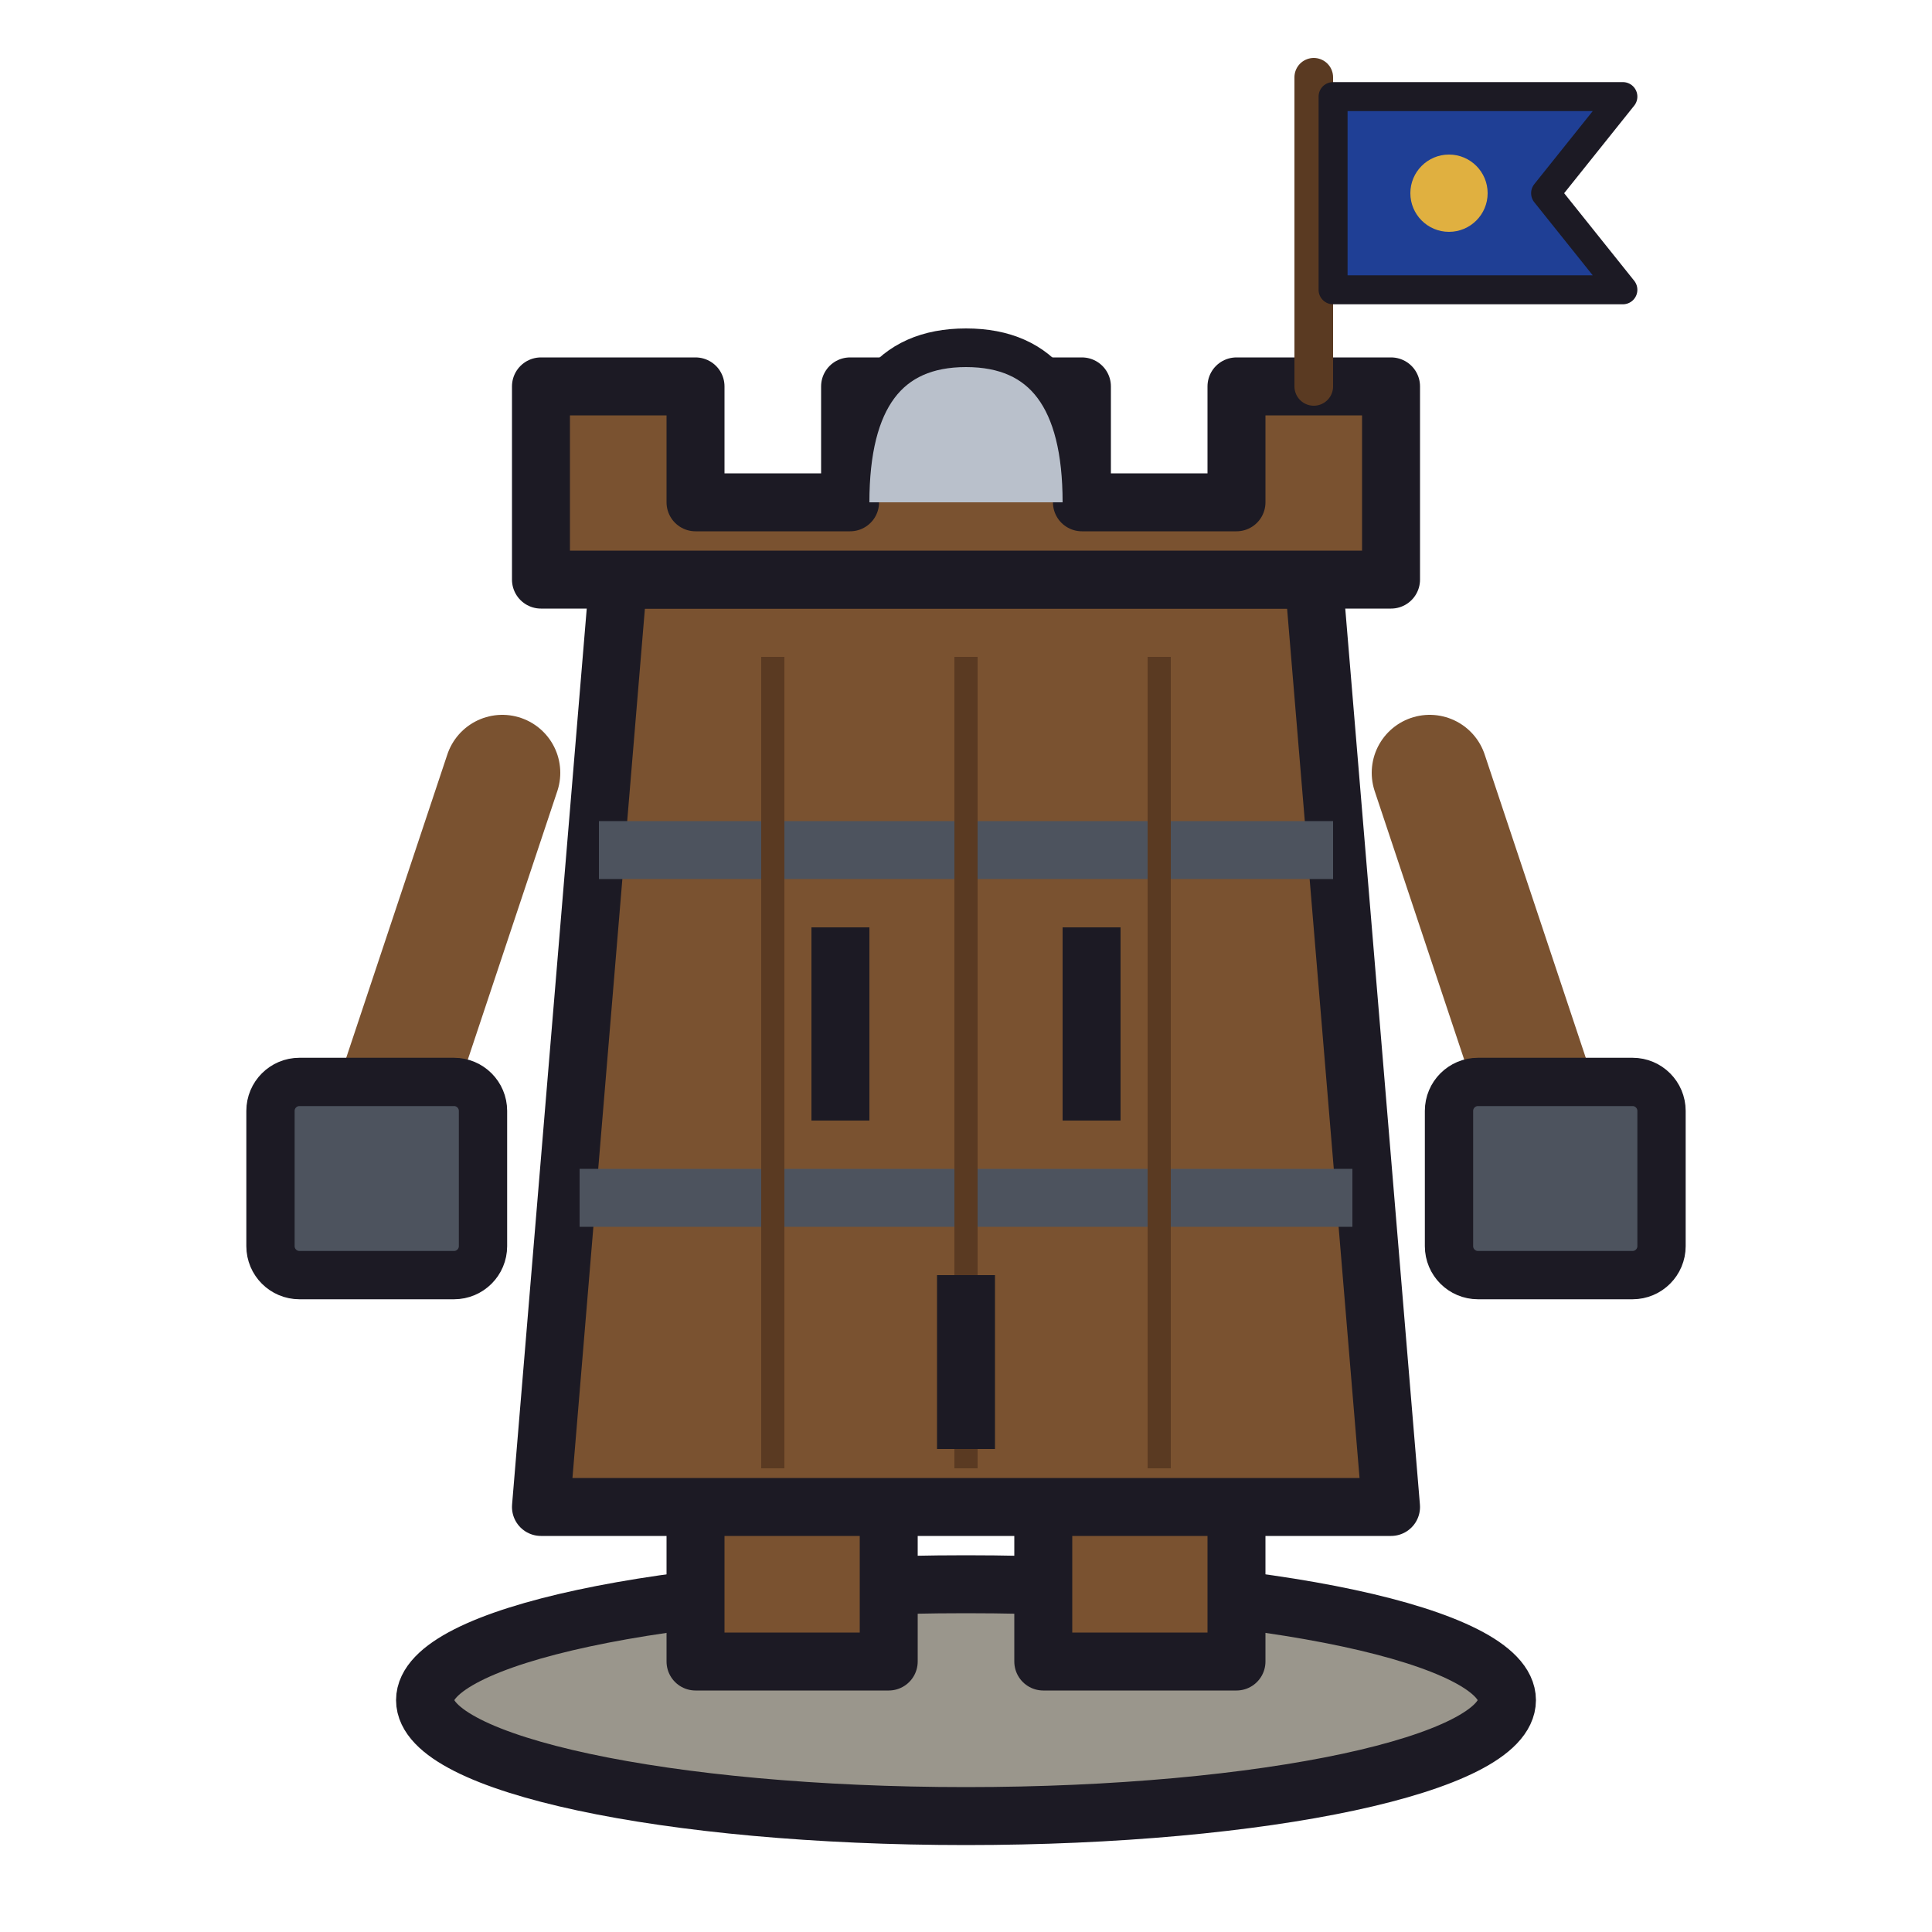
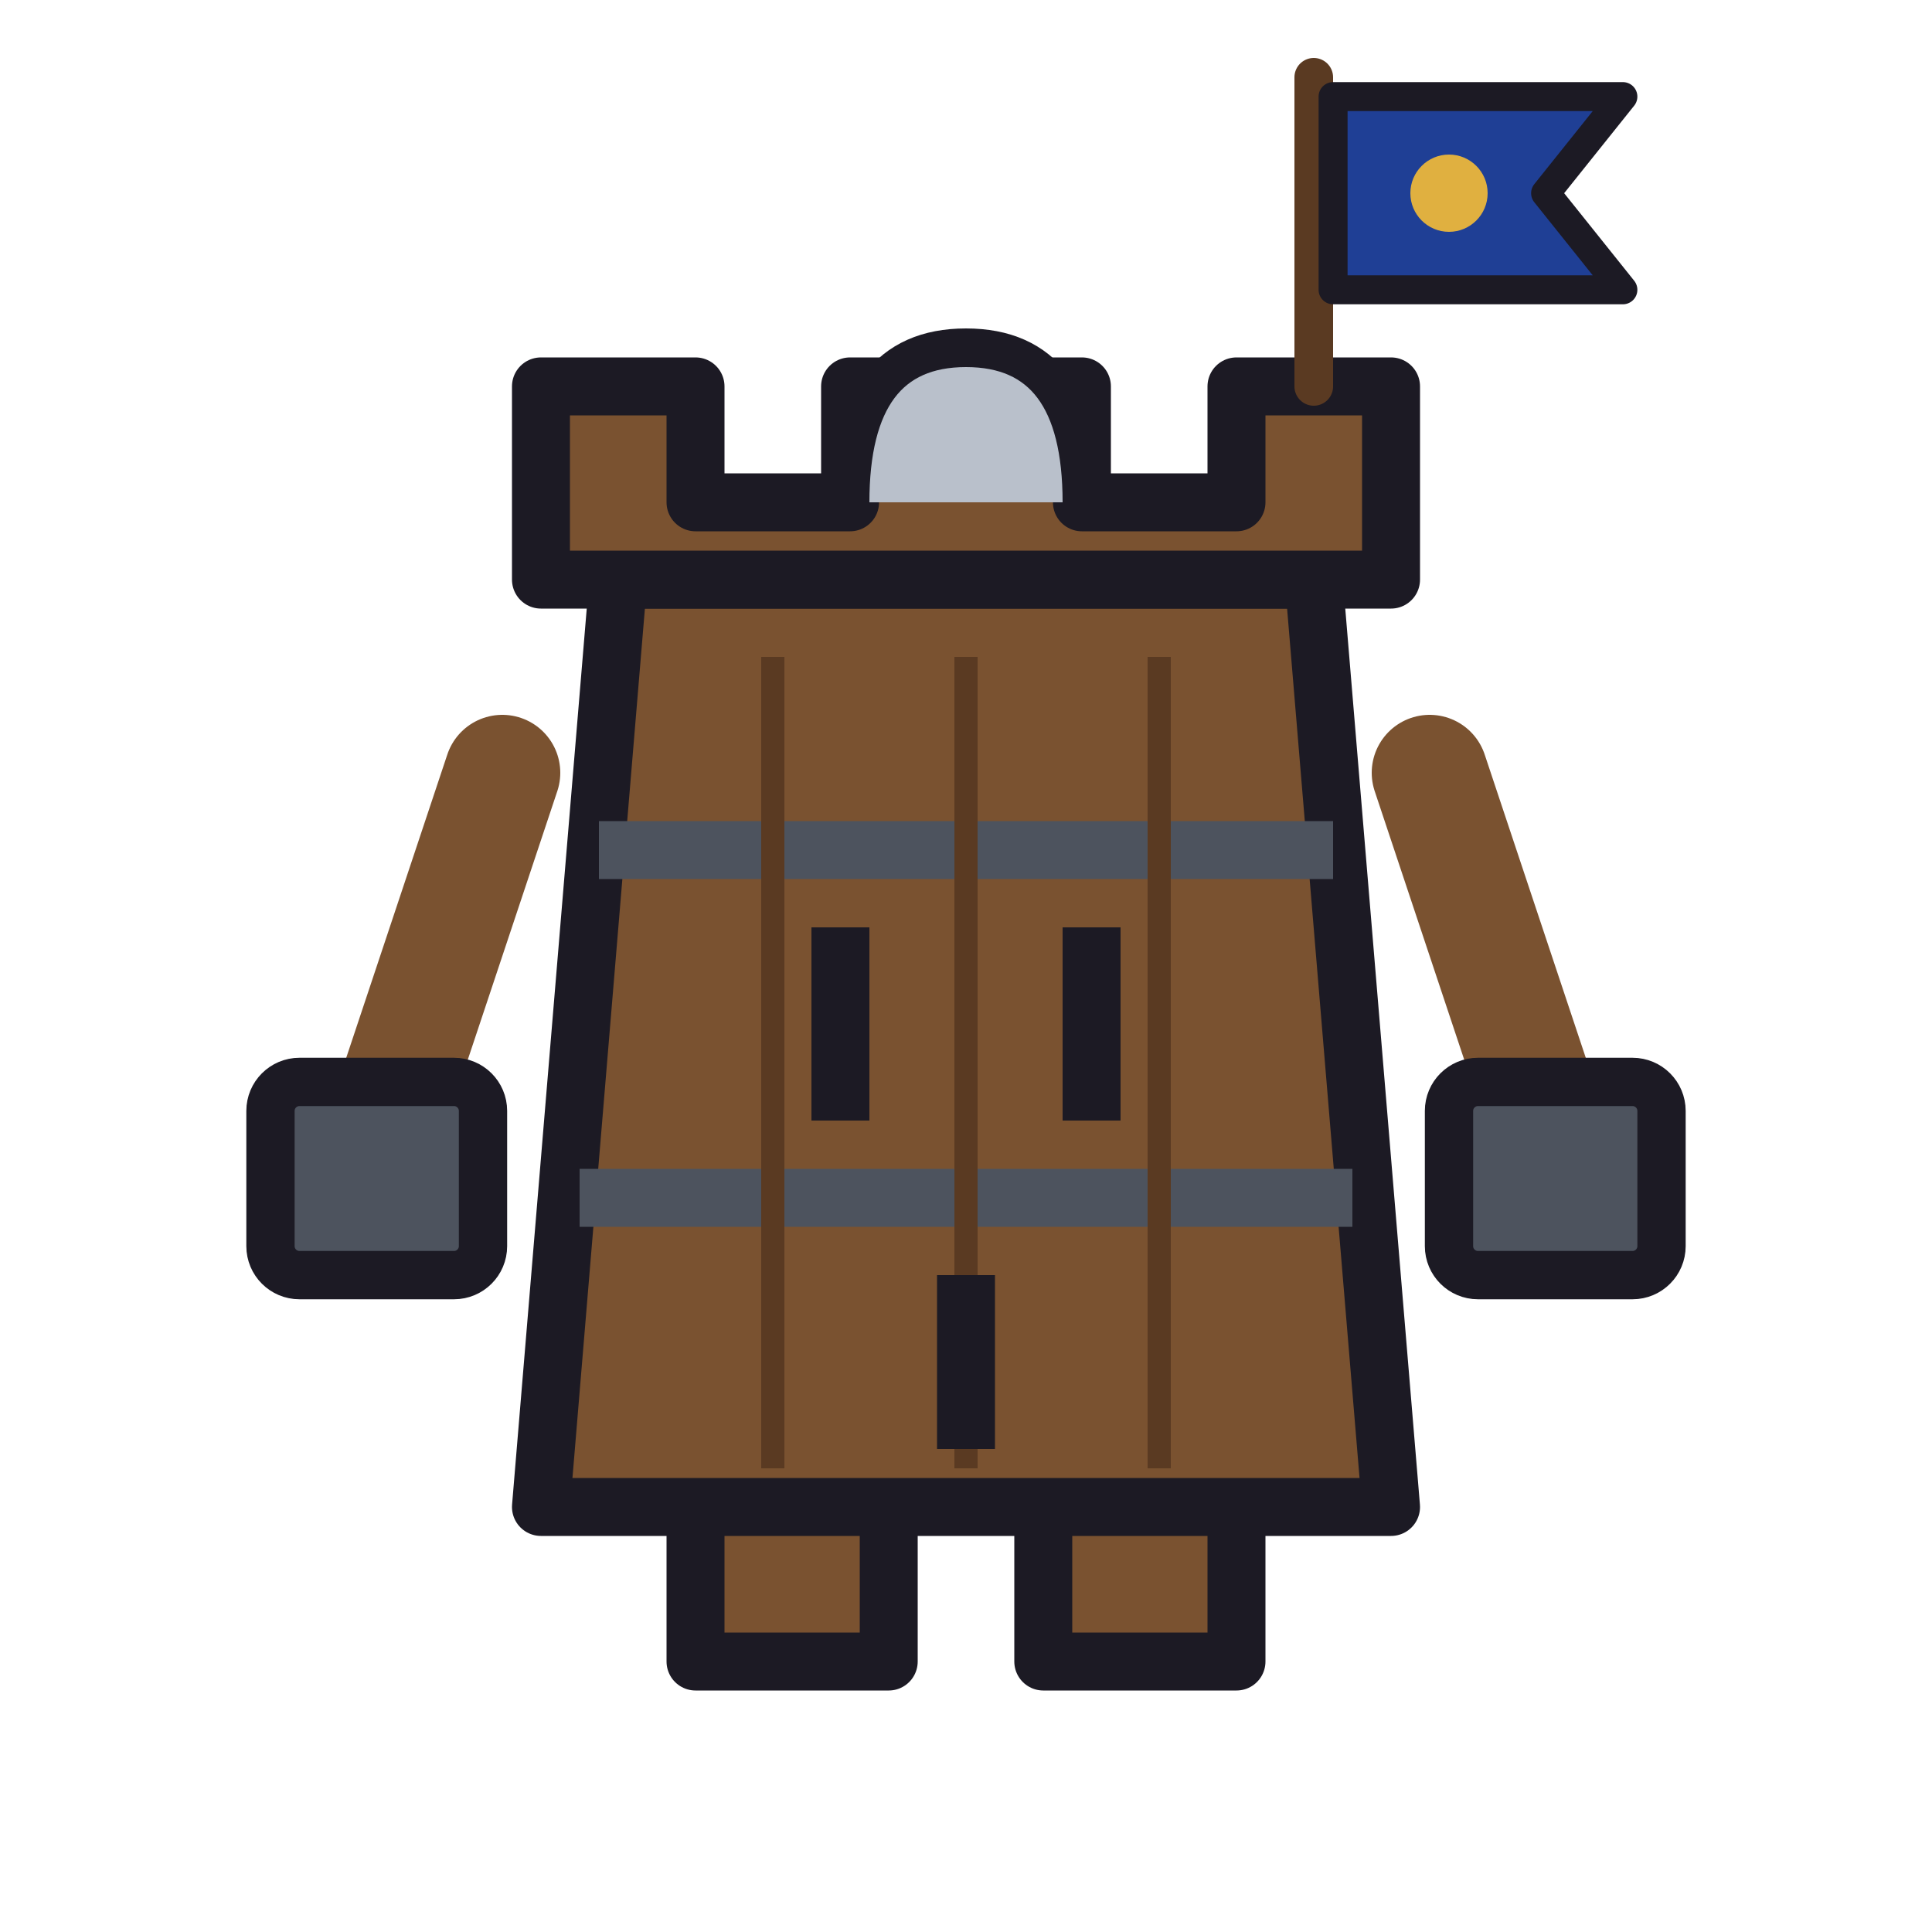
<svg xmlns="http://www.w3.org/2000/svg" viewBox="0 0 100 100">
-   <ellipse cx="50" cy="88" rx="28" ry="6" fill="#9a968c" stroke="#1c1a24" stroke-width="3" />
  <path d="M36 86 V76 H46 V86 Z M54 86 V76 H64 V86 Z" fill="#7a5230" stroke="#1c1a24" stroke-width="3" stroke-linejoin="round" />
  <path d="M28 78 L32 30 H68 L72 78 Z" fill="#7a5230" stroke="#1c1a24" stroke-width="3" stroke-linejoin="round" />
  <path d="M31 44 H69 M30 62 H70" stroke="#4d535e" stroke-width="3" />
  <path d="M40 34 V76 M50 34 V76 M60 34 V76" stroke="#5a3a22" stroke-width="1.2" />
  <rect x="42" y="48" width="3" height="10" fill="#1c1a24" />
  <rect x="55" y="48" width="3" height="10" fill="#1c1a24" />
  <rect x="48.5" y="66" width="3" height="9" fill="#1c1a24" />
  <path d="M28 30 V20 H36 V26 H44 V20 H56 V26 H64 V20 H72 V30 Z" fill="#7a5230" stroke="#1c1a24" stroke-width="3" stroke-linejoin="round" />
  <path d="M44 26 Q44 18 50 18 Q56 18 56 26" fill="#b9c0cb" stroke="#1c1a24" stroke-width="2" />
  <path d="M68 20 V4" stroke="#5a3a22" stroke-width="2" stroke-linecap="round" />
  <path d="M69 5 H84 L80 10 L84 15 H69 Z" fill="#1f3f95" stroke="#1c1a24" stroke-width="1.5" stroke-linejoin="round" />
  <circle cx="75" cy="10" r="2" fill="#e0b040" />
  <path d="M26 40 L20 58 M74 40 L80 58" stroke="#7a5230" stroke-width="6" stroke-linecap="round" />
  <rect x="14" y="56" width="11" height="10" rx="1.5" fill="#4d535e" stroke="#1c1a24" stroke-width="2.5" />
  <rect x="75" y="56" width="11" height="10" rx="1.5" fill="#4d535e" stroke="#1c1a24" stroke-width="2.5" />
</svg>
